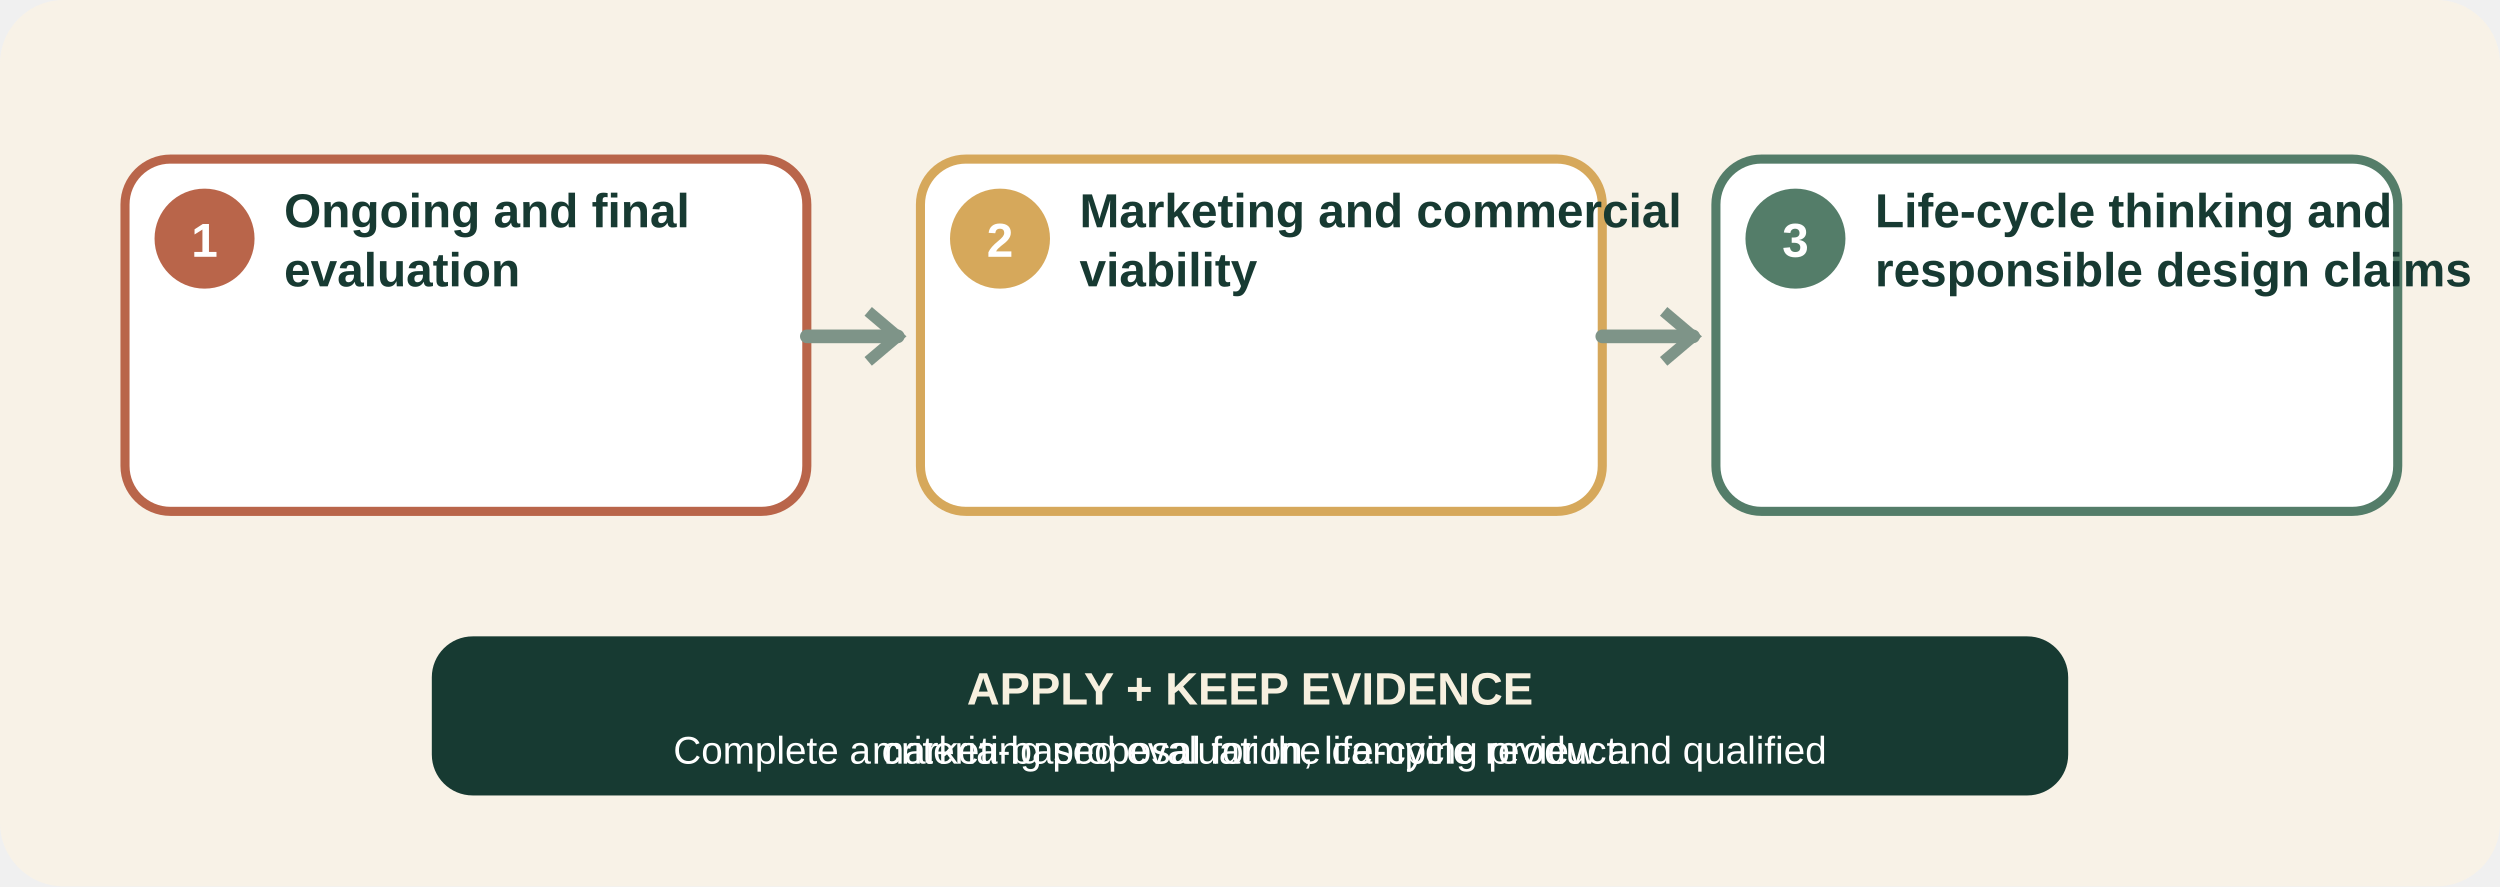
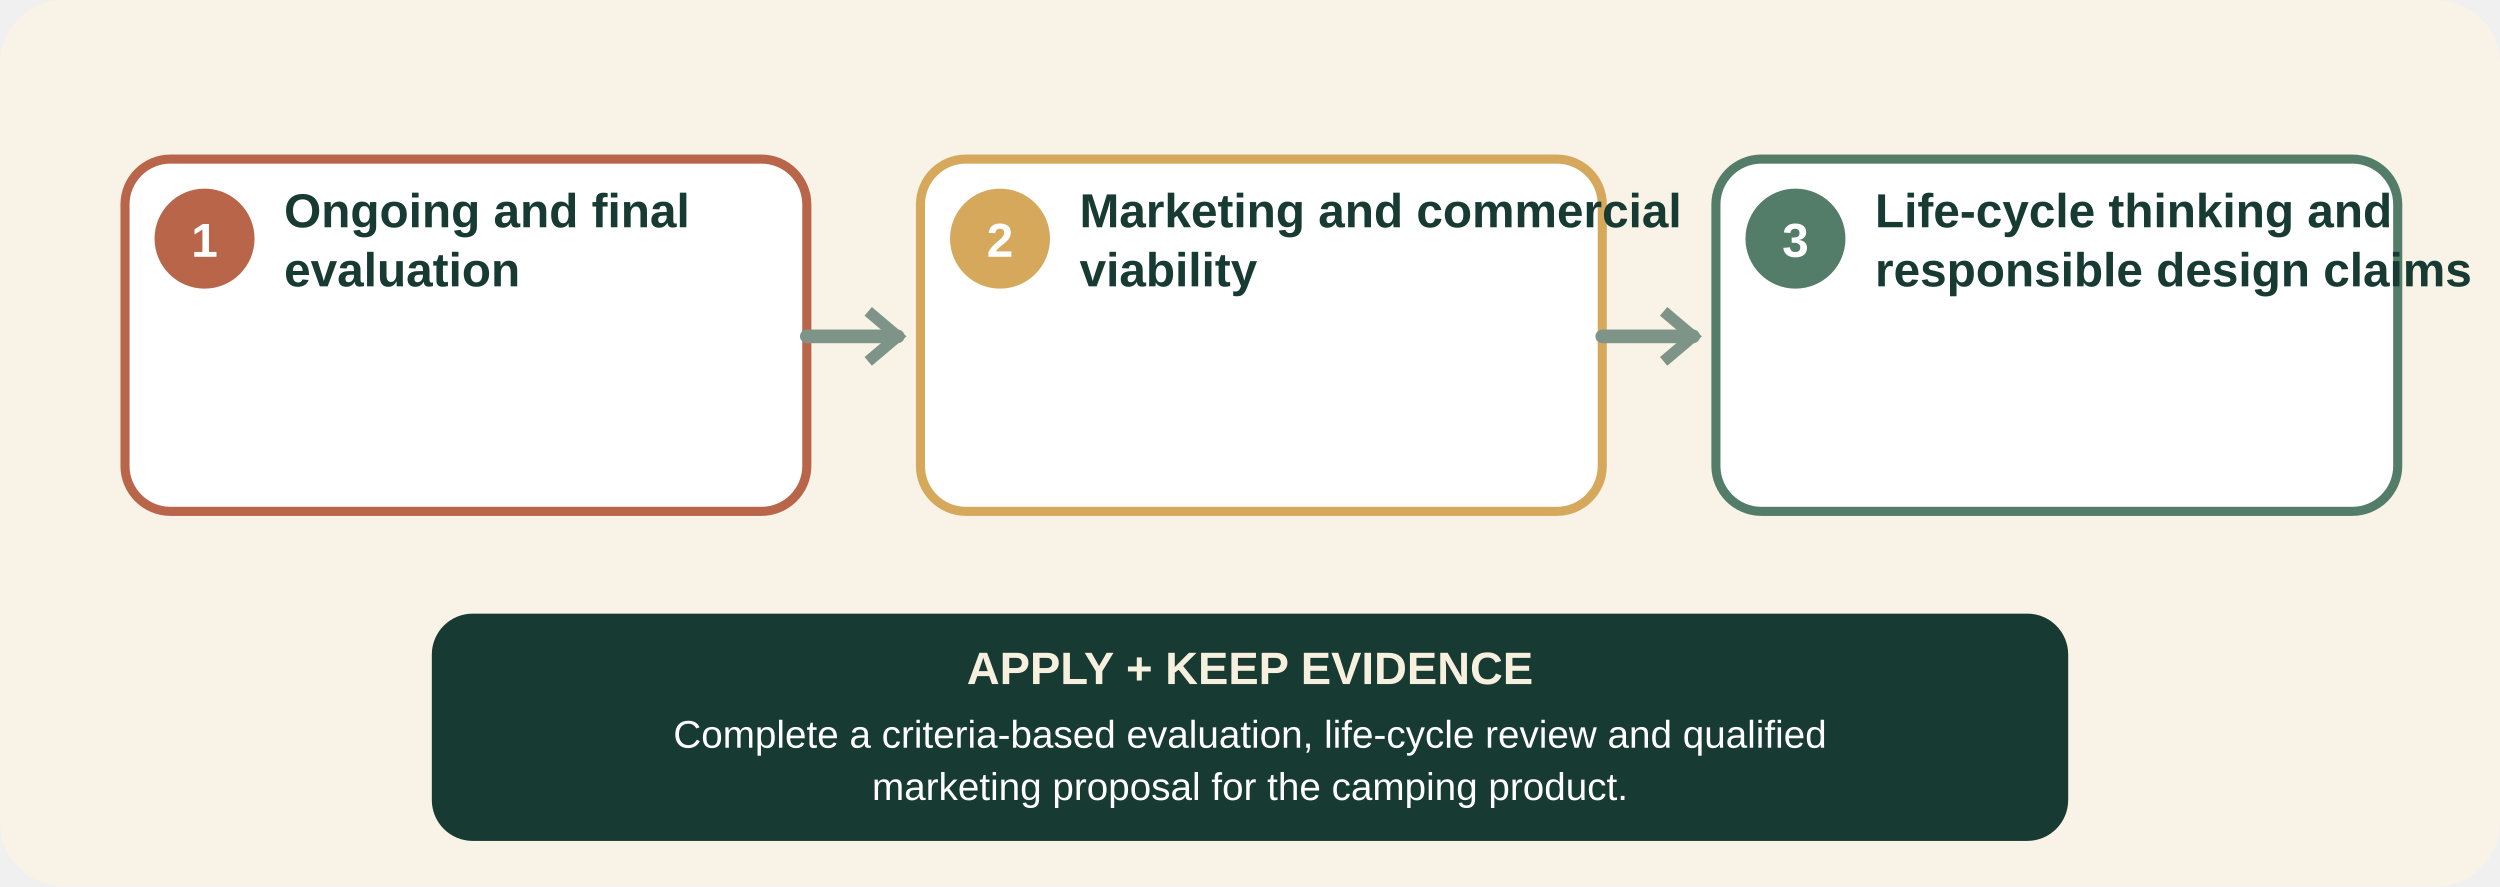
<svg xmlns="http://www.w3.org/2000/svg" viewBox="0 0 1100 390" role="img" aria-labelledby="title desc">
  <rect width="1100" height="390" rx="28" fill="#f8f2e7" />
  <rect x="55" y="70" width="300" height="155" rx="20" fill="#fff" stroke="#b9654a" stroke-width="4" />
  <circle cx="90" cy="105" r="22" fill="#b9654a" />
  <text x="90" y="113" text-anchor="middle" font-family="Arial" font-size="21" font-weight="700" fill="#fff">1</text>
  <text x="125" y="100" font-family="Arial" font-size="21" font-weight="700" fill="#173a32">Ongoing and final</text>
  <text x="125" y="126" font-family="Arial" font-size="21" font-weight="700" fill="#173a32">evaluation</text>
  <path d="M355 148H395" stroke="#7e9488" stroke-width="6" stroke-linecap="round" />
  <path d="M382 137l13 11-13 11" fill="none" stroke="#7e9488" stroke-width="5" />
  <rect x="405" y="70" width="300" height="155" rx="20" fill="#fff" stroke="#d6a85b" stroke-width="4" />
  <circle cx="440" cy="105" r="22" fill="#d6a85b" />
  <text x="440" y="113" text-anchor="middle" font-family="Arial" font-size="21" font-weight="700" fill="#fff">2</text>
  <text x="475" y="100" font-family="Arial" font-size="21" font-weight="700" fill="#173a32">Marketing and commercial</text>
  <text x="475" y="126" font-family="Arial" font-size="21" font-weight="700" fill="#173a32">viability</text>
  <path d="M705 148H745" stroke="#7e9488" stroke-width="6" stroke-linecap="round" />
  <path d="M732 137l13 11-13 11" fill="none" stroke="#7e9488" stroke-width="5" />
  <rect x="755" y="70" width="300" height="155" rx="20" fill="#fff" stroke="#547d69" stroke-width="4" />
  <circle cx="790" cy="105" r="22" fill="#547d69" />
  <text x="790" y="113" text-anchor="middle" font-family="Arial" font-size="21" font-weight="700" fill="#fff">3</text>
  <text x="825" y="100" font-family="Arial" font-size="21" font-weight="700" fill="#173a32">Life-cycle thinking and</text>
  <text x="825" y="126" font-family="Arial" font-size="21" font-weight="700" fill="#173a32">responsible design claims</text>
-   <rect x="190" y="280" width="720" height="70" rx="18" fill="#173a32" />
-   <text x="550" y="310" text-anchor="middle" font-family="Arial" font-size="20" font-weight="700" fill="#f7f0df">APPLY + KEEP EVIDENCE</text>
-   <text x="550" y="336" text-anchor="middle" font-family="Arial" font-size="17" fill="#fff">Complete a criteria-based evaluation, life-cycle review and qualified</text>
-   <text x="550" y="336" text-anchor="middle" font-family="Arial" font-size="17" fill="#fff">marketing proposal for the camping product.</text>
+   <rect x="190" y="270" width="720" height="100" rx="18" fill="#173a32" />
+   <text x="550" y="301" text-anchor="middle" font-family="Arial" font-size="20" font-weight="700" fill="#f7f0df">APPLY + KEEP EVIDENCE</text>
+   <text x="550" y="329" text-anchor="middle" font-family="Arial" font-size="17" fill="#fff">Complete a criteria-based evaluation, life-cycle review and qualified</text>
+   <text x="550" y="352" text-anchor="middle" font-family="Arial" font-size="17" fill="#fff">marketing proposal for the camping product.</text>
</svg>
